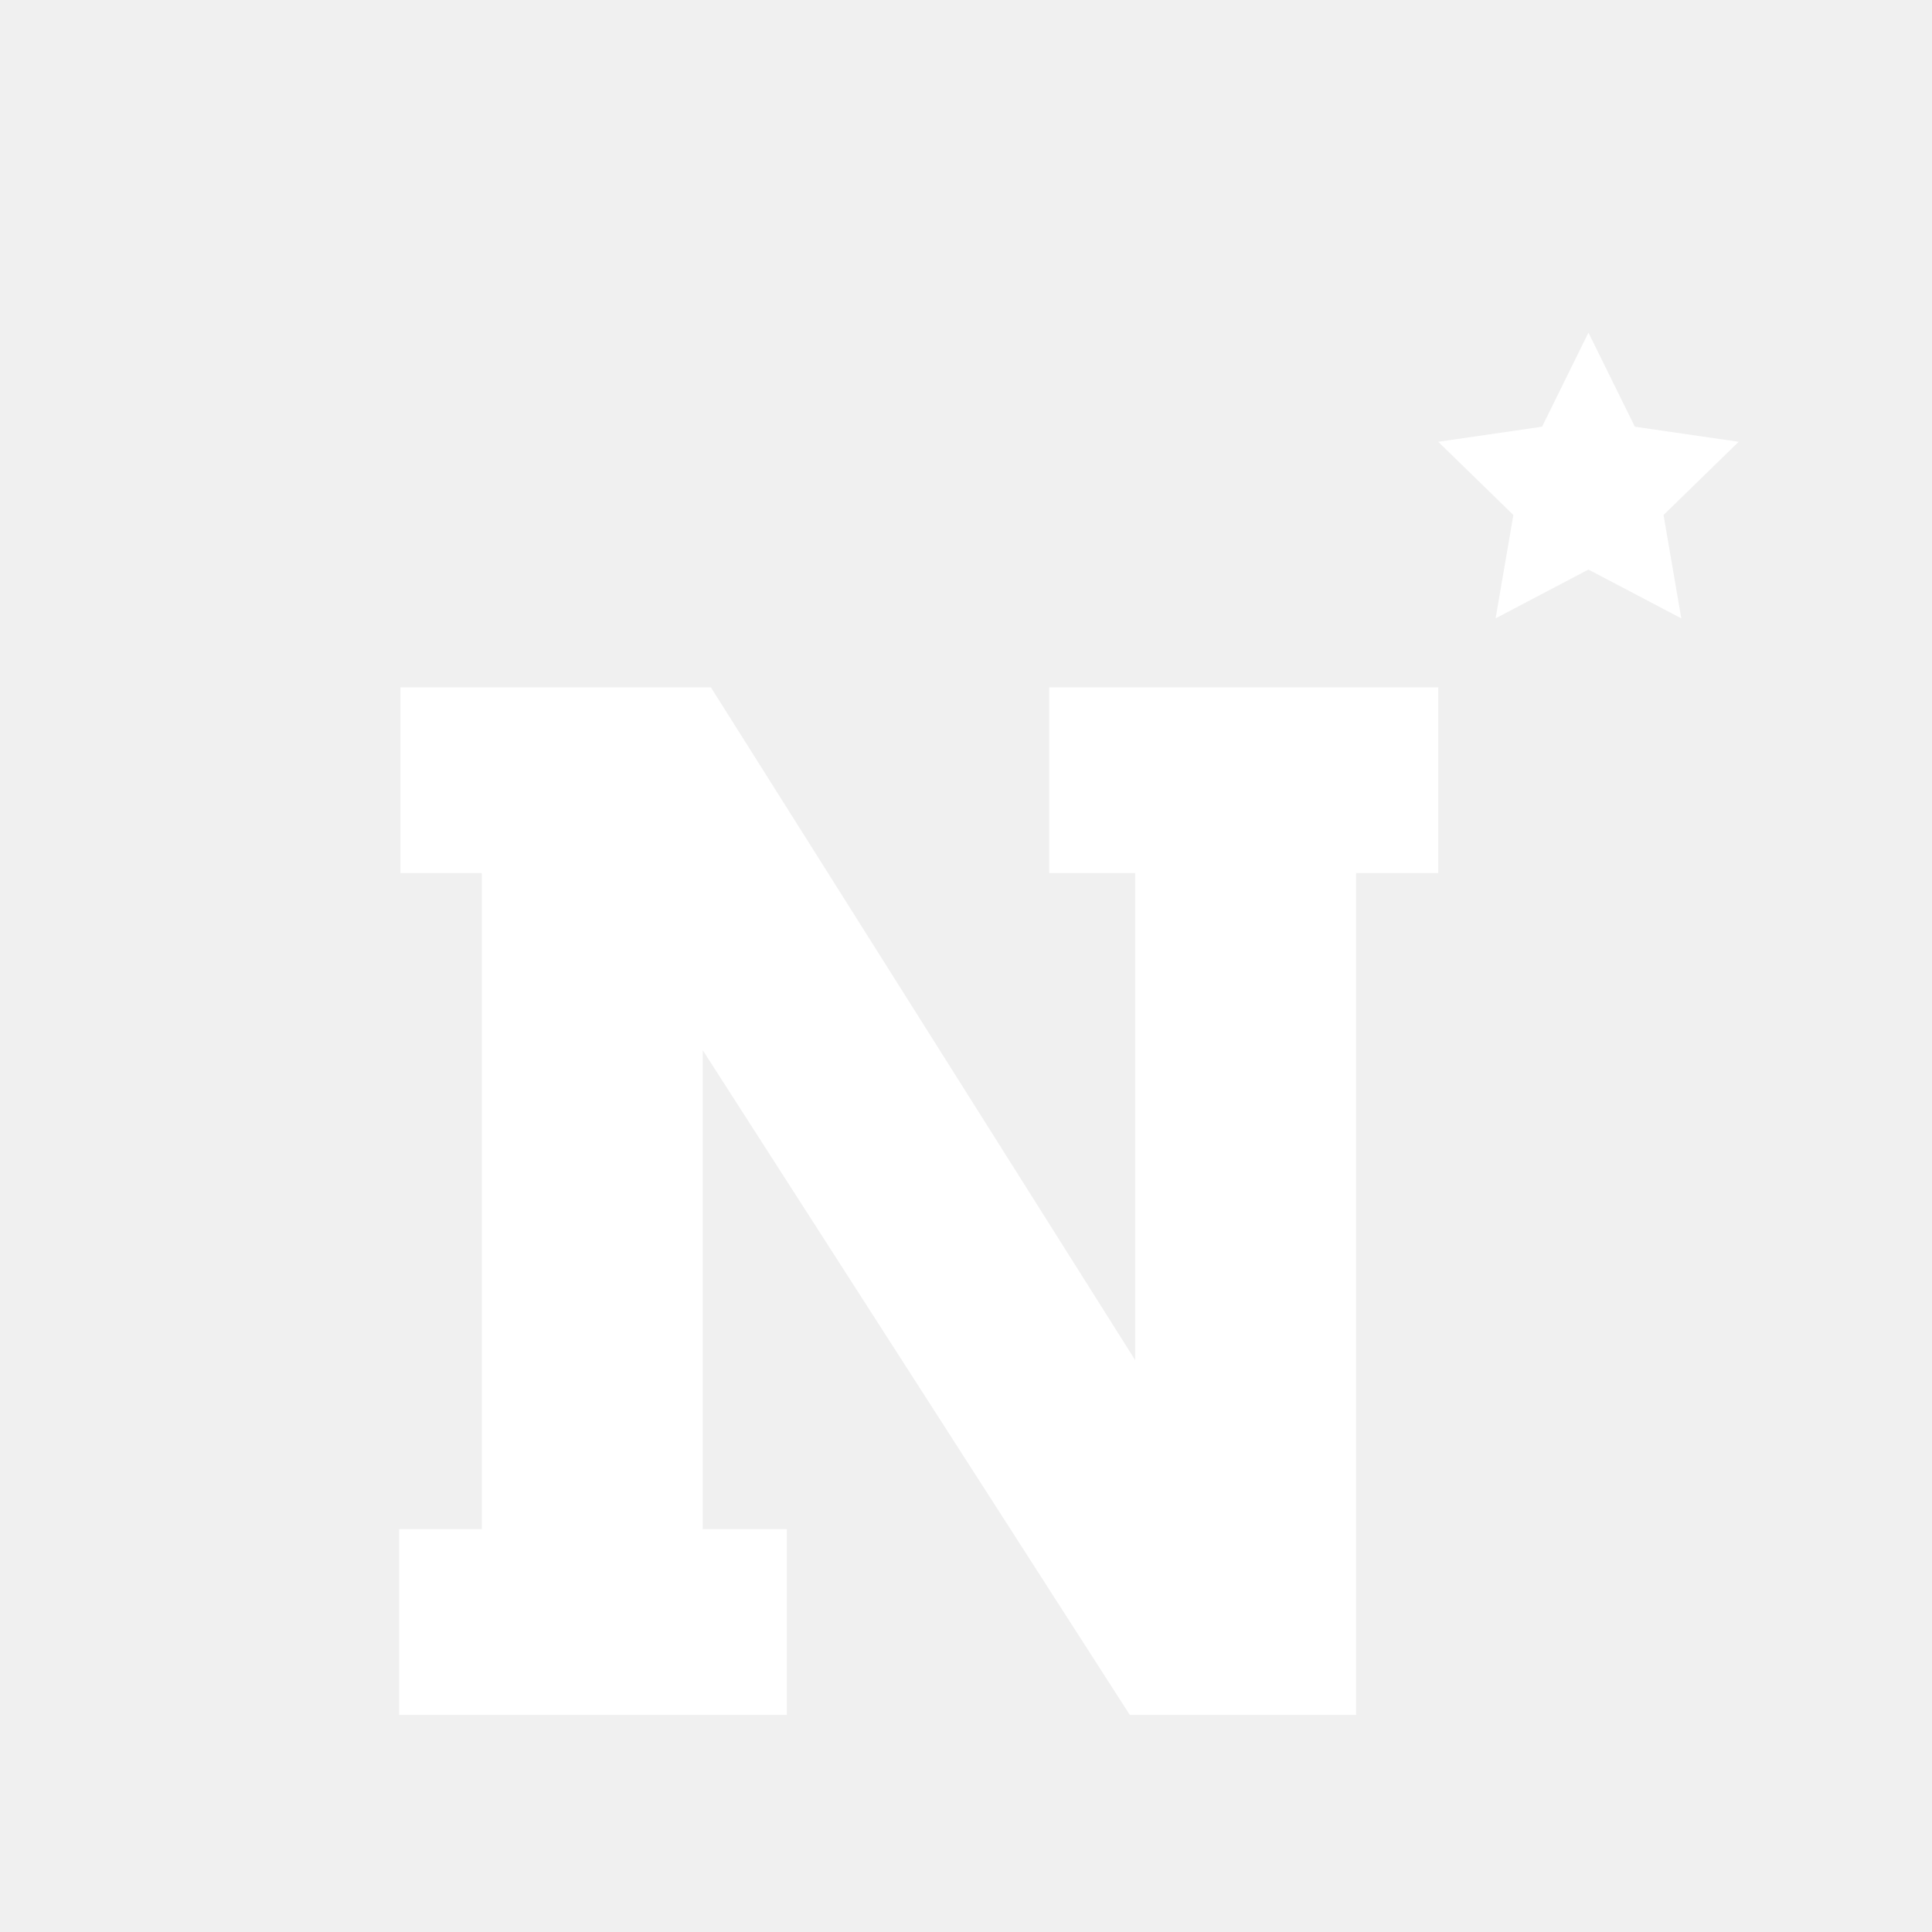
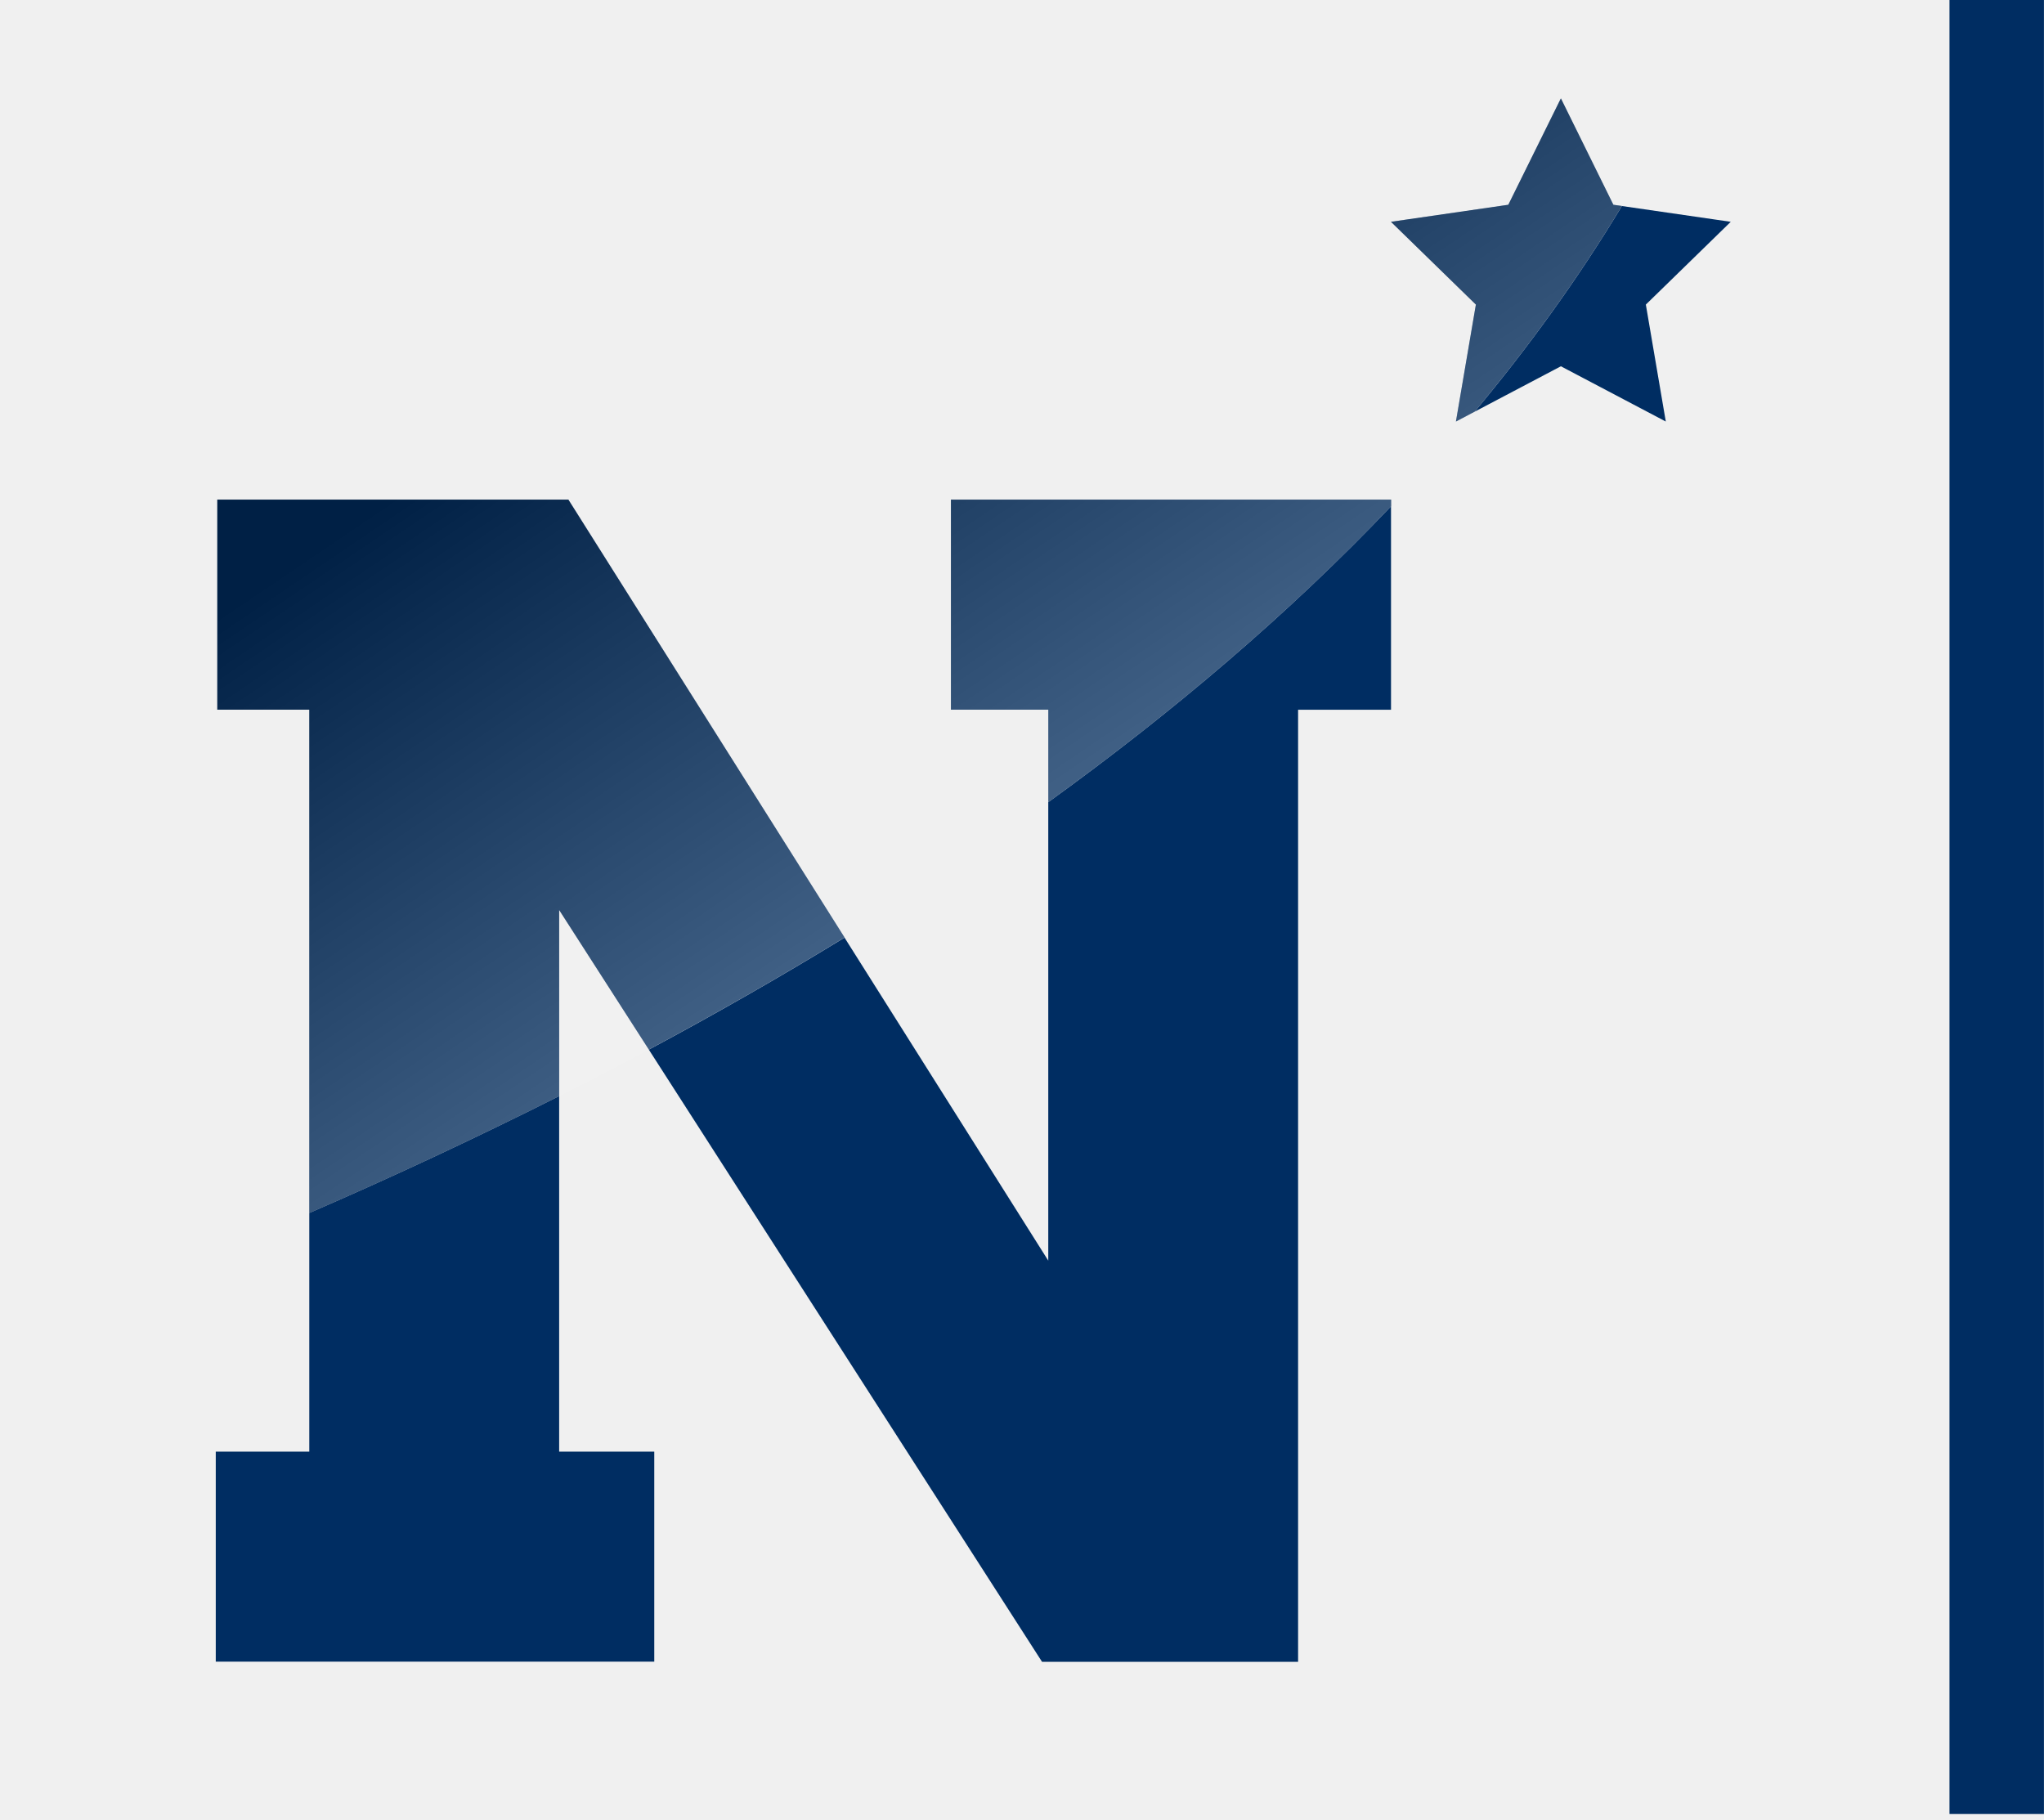
- <svg xmlns="http://www.w3.org/2000/svg" version="1.1" x="0px" y="0px" width="65px" height="65px" viewBox="0 0 65 65" enable-background="new 0 0 65 65" xml:space="preserve">
-   <g id="Layer_3" display="none">
-     <circle display="inline" fill="#231F20" cx="32.5" cy="32.5" r="32.5" />
+ <svg xmlns="http://www.w3.org/2000/svg" version="1.1" id="Layer_1" x="0px" y="0px" width="41.285px" height="36.75px" viewBox="0 0 41.285 36.75" enable-background="new 0 0 41.285 36.75" xml:space="preserve">
+   <g id="Layer_1_1_">
+     <g id="Layer_2_2_">
+ 	</g>
+     <g id="Layer_1_2_">
+       <g id="Layer_2_1_">
+ 		</g>
+       <g id="Layer_3" display="none">
+         <circle display="inline" fill="#002D62" cx="17.308" cy="16.456" r="22.067" />
+       </g>
+       <rect x="39.376" y="-0.111" fill="#002D62" width="1.908" height="36.75" />
+     </g>
+     <g id="Layer_3_2_">
+ 	</g>
  </g>
-   <g id="Layer_2">
+   <g id="Layer_2_3_">
    <g>
-       <path fill="#FFFFFF" d="M13.428,57.695v-6.248h2.782V29.375h-2.736v-6.249h10.444l14.275,22.637V29.375h-2.893v-6.249h13.088    v6.249h-2.763v28.32H38.01L23.643,35.333v16.114h2.829v6.248H13.428z" />
+       <path fill="none" d="M21.173,25.462v-9.261c-1.336,0.965-2.714,1.876-4.115,2.734L21.173,25.462z" />
+       <path fill="#002D62" d="M6.247,29.32H4.358v4.242h8.857V29.32h-1.921v-7.182c-1.696,0.854-3.389,1.643-5.047,2.361V29.32z" />
+       <path opacity="0.1" fill="#FFFFFF" enable-background="new    " d="M11.294,22.139c0.604-0.305,1.207-0.617,1.811-0.939    l-1.811-2.818V22.139z" />
+       <g>
+         <path fill="none" d="M21.173,16.201c-1.336,0.965-2.714,1.876-4.115,2.734l4.115,6.525V16.201z" />
+         <path fill="none" d="M19.207,10.091v4.243h1.967v1.867c2.495-1.802,4.846-3.789,6.924-5.976v-0.134H19.207z" />
+         <path fill="#002D62" d="M32.759,4.161c-0.875,1.453-1.874,2.836-2.973,4.154l1.741-0.917l2.119,1.116l-0.403-2.362l1.715-1.672     L32.759,4.161z" />
+         <path fill="#002D62" d="M21.173,25.462l-4.115-6.524c-1.303,0.797-2.625,1.551-3.953,2.262l7.942,12.365h5.172v-19.23h1.877     v-4.109c-2.078,2.187-4.428,4.174-6.923,5.976V25.462z" />
+         <path fill="#002D62" d="M32.587,4.136l-1.06-2.149l-1.062,2.149l-2.37,0.344l1.715,1.672l-0.403,2.362l0.379-0.2     c1.099-1.318,2.098-2.701,2.973-4.154L32.587,4.136z" />
+         <linearGradient id="SVGID_1_" gradientUnits="userSpaceOnUse" x1="33.951" y1="10.398" x2="25.621" y2="-1.913">
+           <stop offset="0" style="stop-color:#FFFFFF" />
+           <stop offset="1" style="stop-color:#000000" />
+         </linearGradient>
+         <path opacity="0.3" fill="url(#SVGID_1_)" enable-background="new    " d="M32.587,4.136l-1.06-2.149l-1.062,2.149l-2.37,0.344     l1.715,1.672l-0.403,2.362l0.379-0.2c1.099-1.318,2.098-2.701,2.973-4.154L32.587,4.136z" />
+       </g>
+       <path fill="#002D62" d="M11.48,10.091H4.389v4.243h1.858v10.167c1.659-0.72,3.351-1.507,5.047-2.362V18.38l1.811,2.818    c1.328-0.712,2.65-1.464,3.953-2.263L11.48,10.091z" />
+       <linearGradient id="SVGID_2_" gradientUnits="userSpaceOnUse" x1="13.541" y1="24.209" x2="5.211" y2="11.898">
+         <stop offset="0" style="stop-color:#FFFFFF" />
+         <stop offset="1" style="stop-color:#000000" />
+       </linearGradient>
+       <path opacity="0.3" fill="url(#SVGID_2_)" enable-background="new    " d="M11.48,10.091H4.389v4.243h1.858v10.167    c1.659-0.72,3.351-1.507,5.047-2.362V18.38l1.811,2.818c1.328-0.712,2.65-1.464,3.953-2.263L11.48,10.091z" />
+       <path fill="#002D62" d="M19.207,10.091v4.243h1.967v1.867c2.495-1.802,4.846-3.789,6.924-5.976v-0.134H19.207z" />
+       <linearGradient id="SVGID_3_" gradientUnits="userSpaceOnUse" x1="26.045" y1="15.748" x2="17.714" y2="3.437">
+         <stop offset="0" style="stop-color:#FFFFFF" />
+         <stop offset="1" style="stop-color:#000000" />
+       </linearGradient>
+       <path opacity="0.3" fill="url(#SVGID_3_)" enable-background="new    " d="M19.207,10.091v4.243h1.967v1.867    c2.495-1.802,4.846-3.789,6.924-5.976v-0.134H19.207z" />
    </g>
-     <polygon fill="#FFFFFF" points="53.441,11.191 55.003,14.356 58.495,14.864 55.968,17.326 56.565,20.804 53.441,19.162    50.318,20.804 50.915,17.326 48.388,14.864 51.881,14.356  " />
  </g>
</svg>
